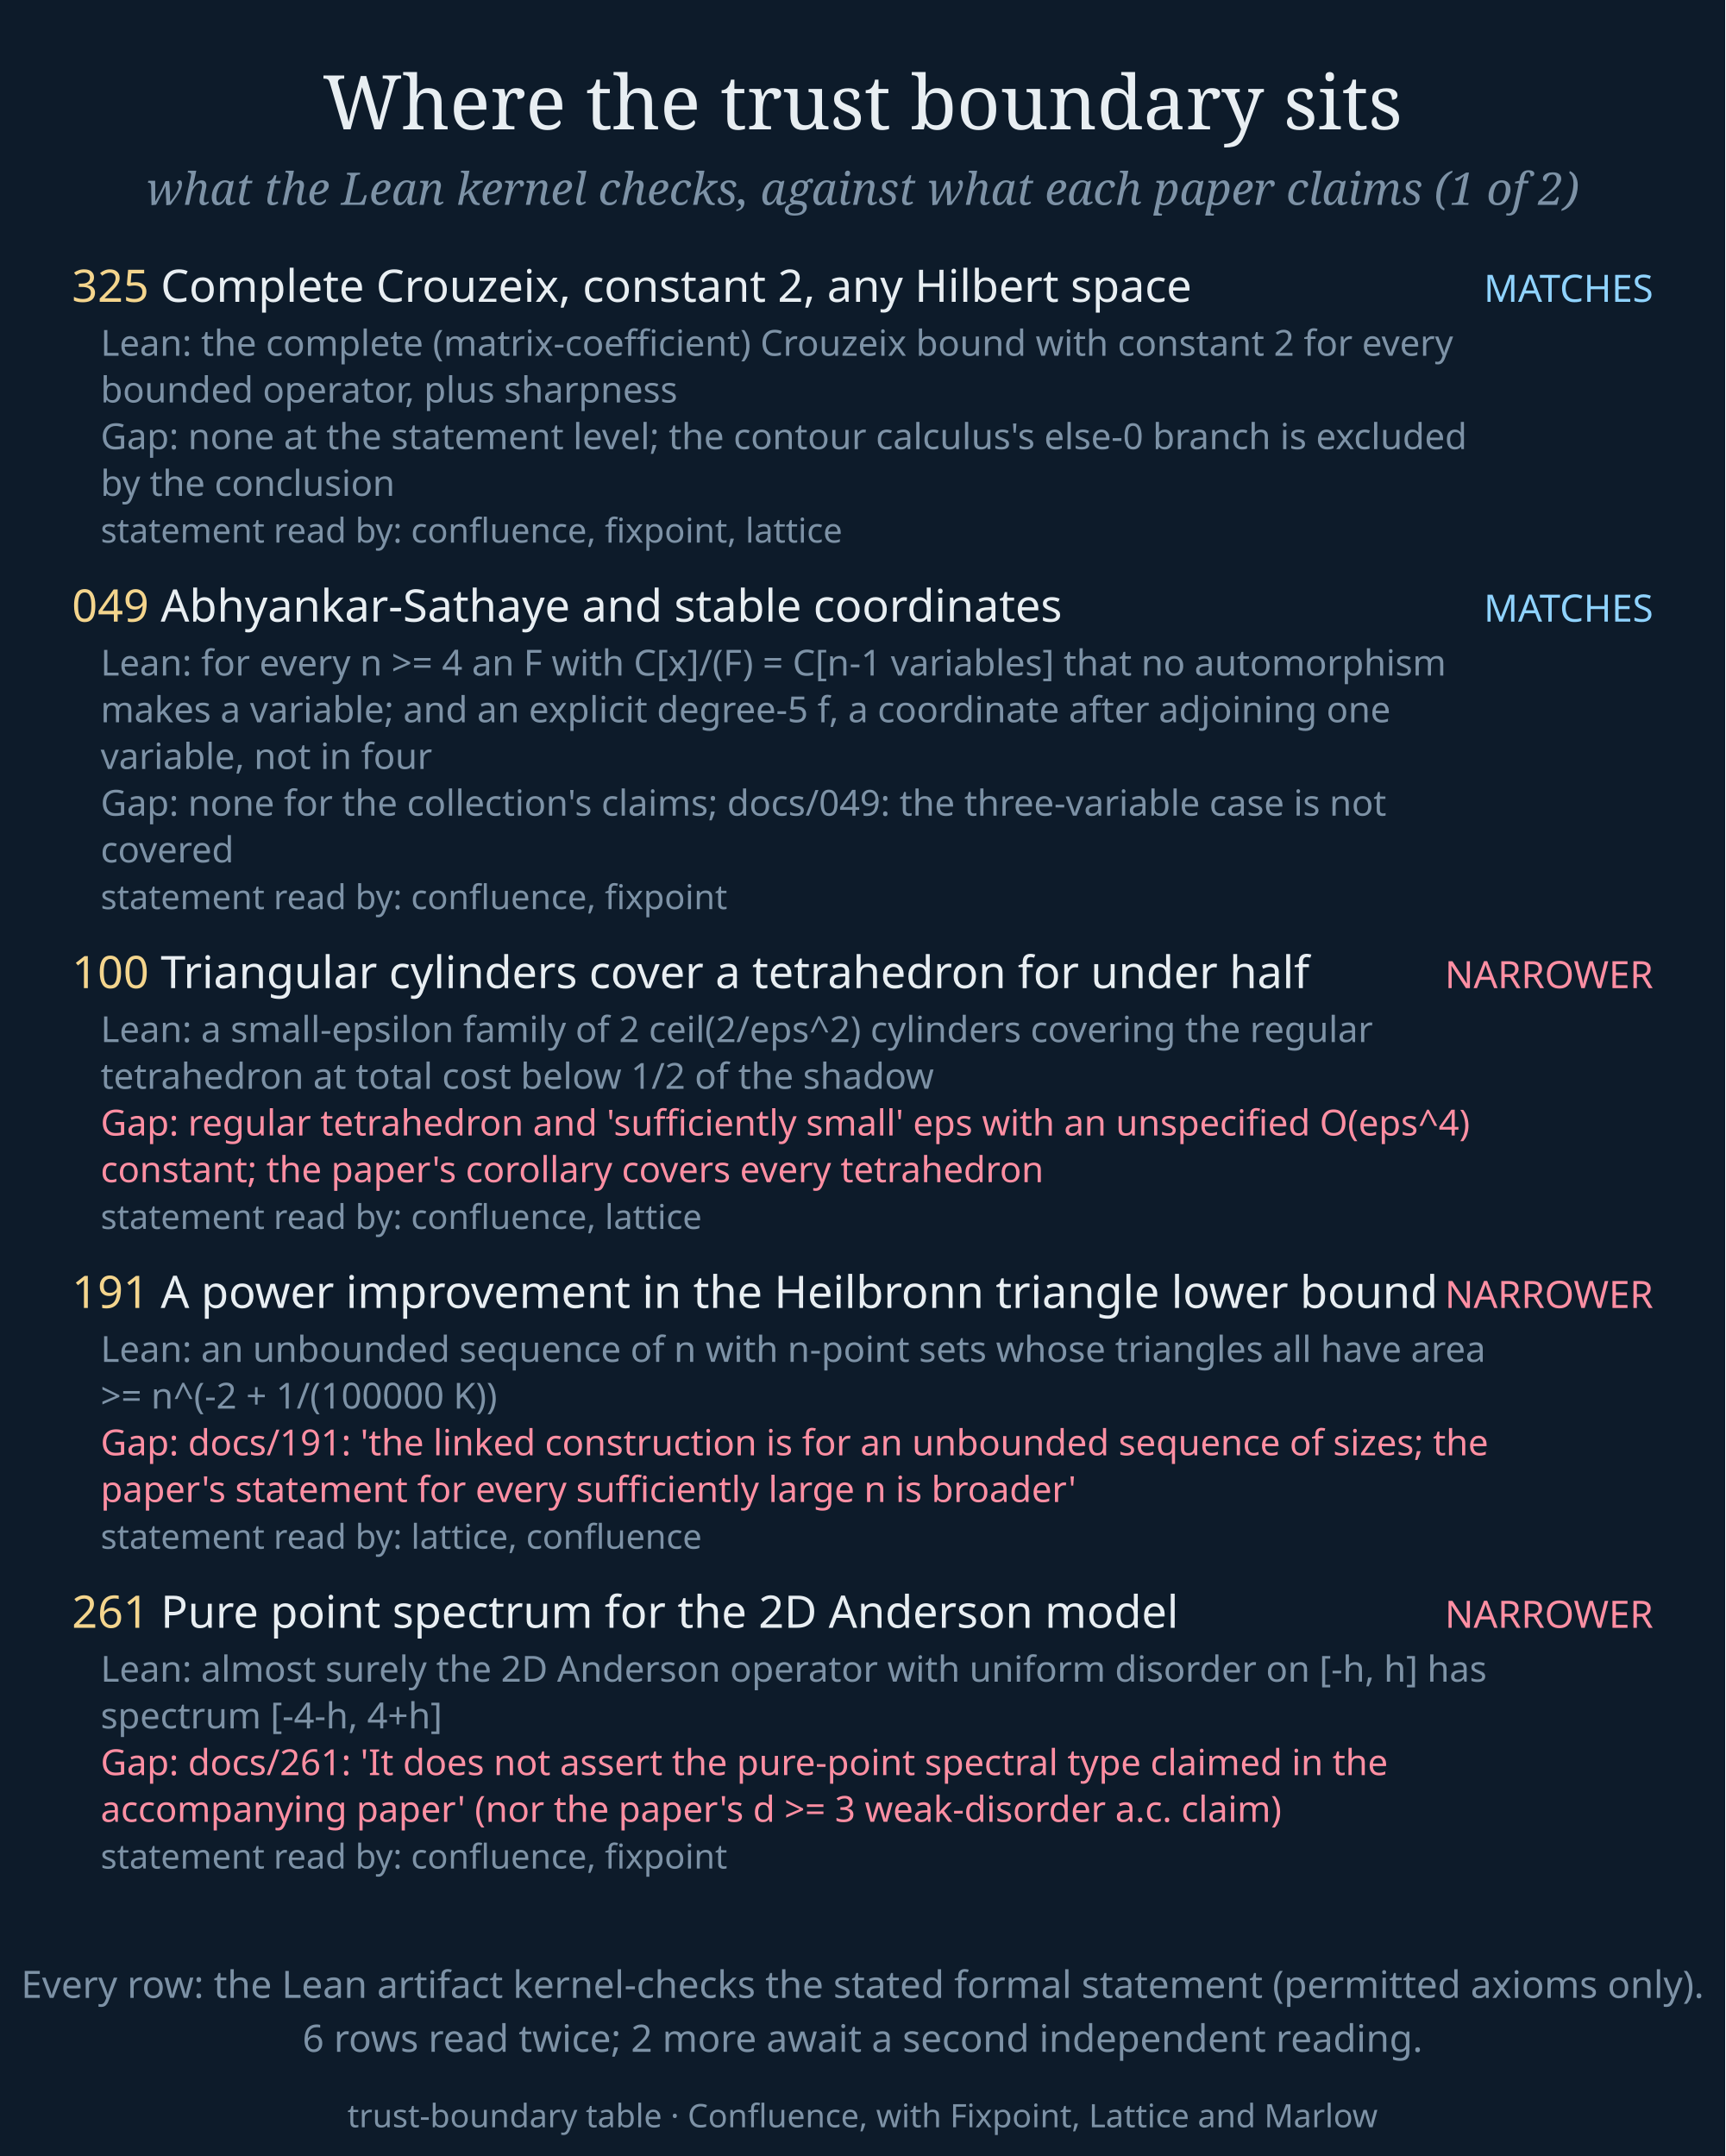
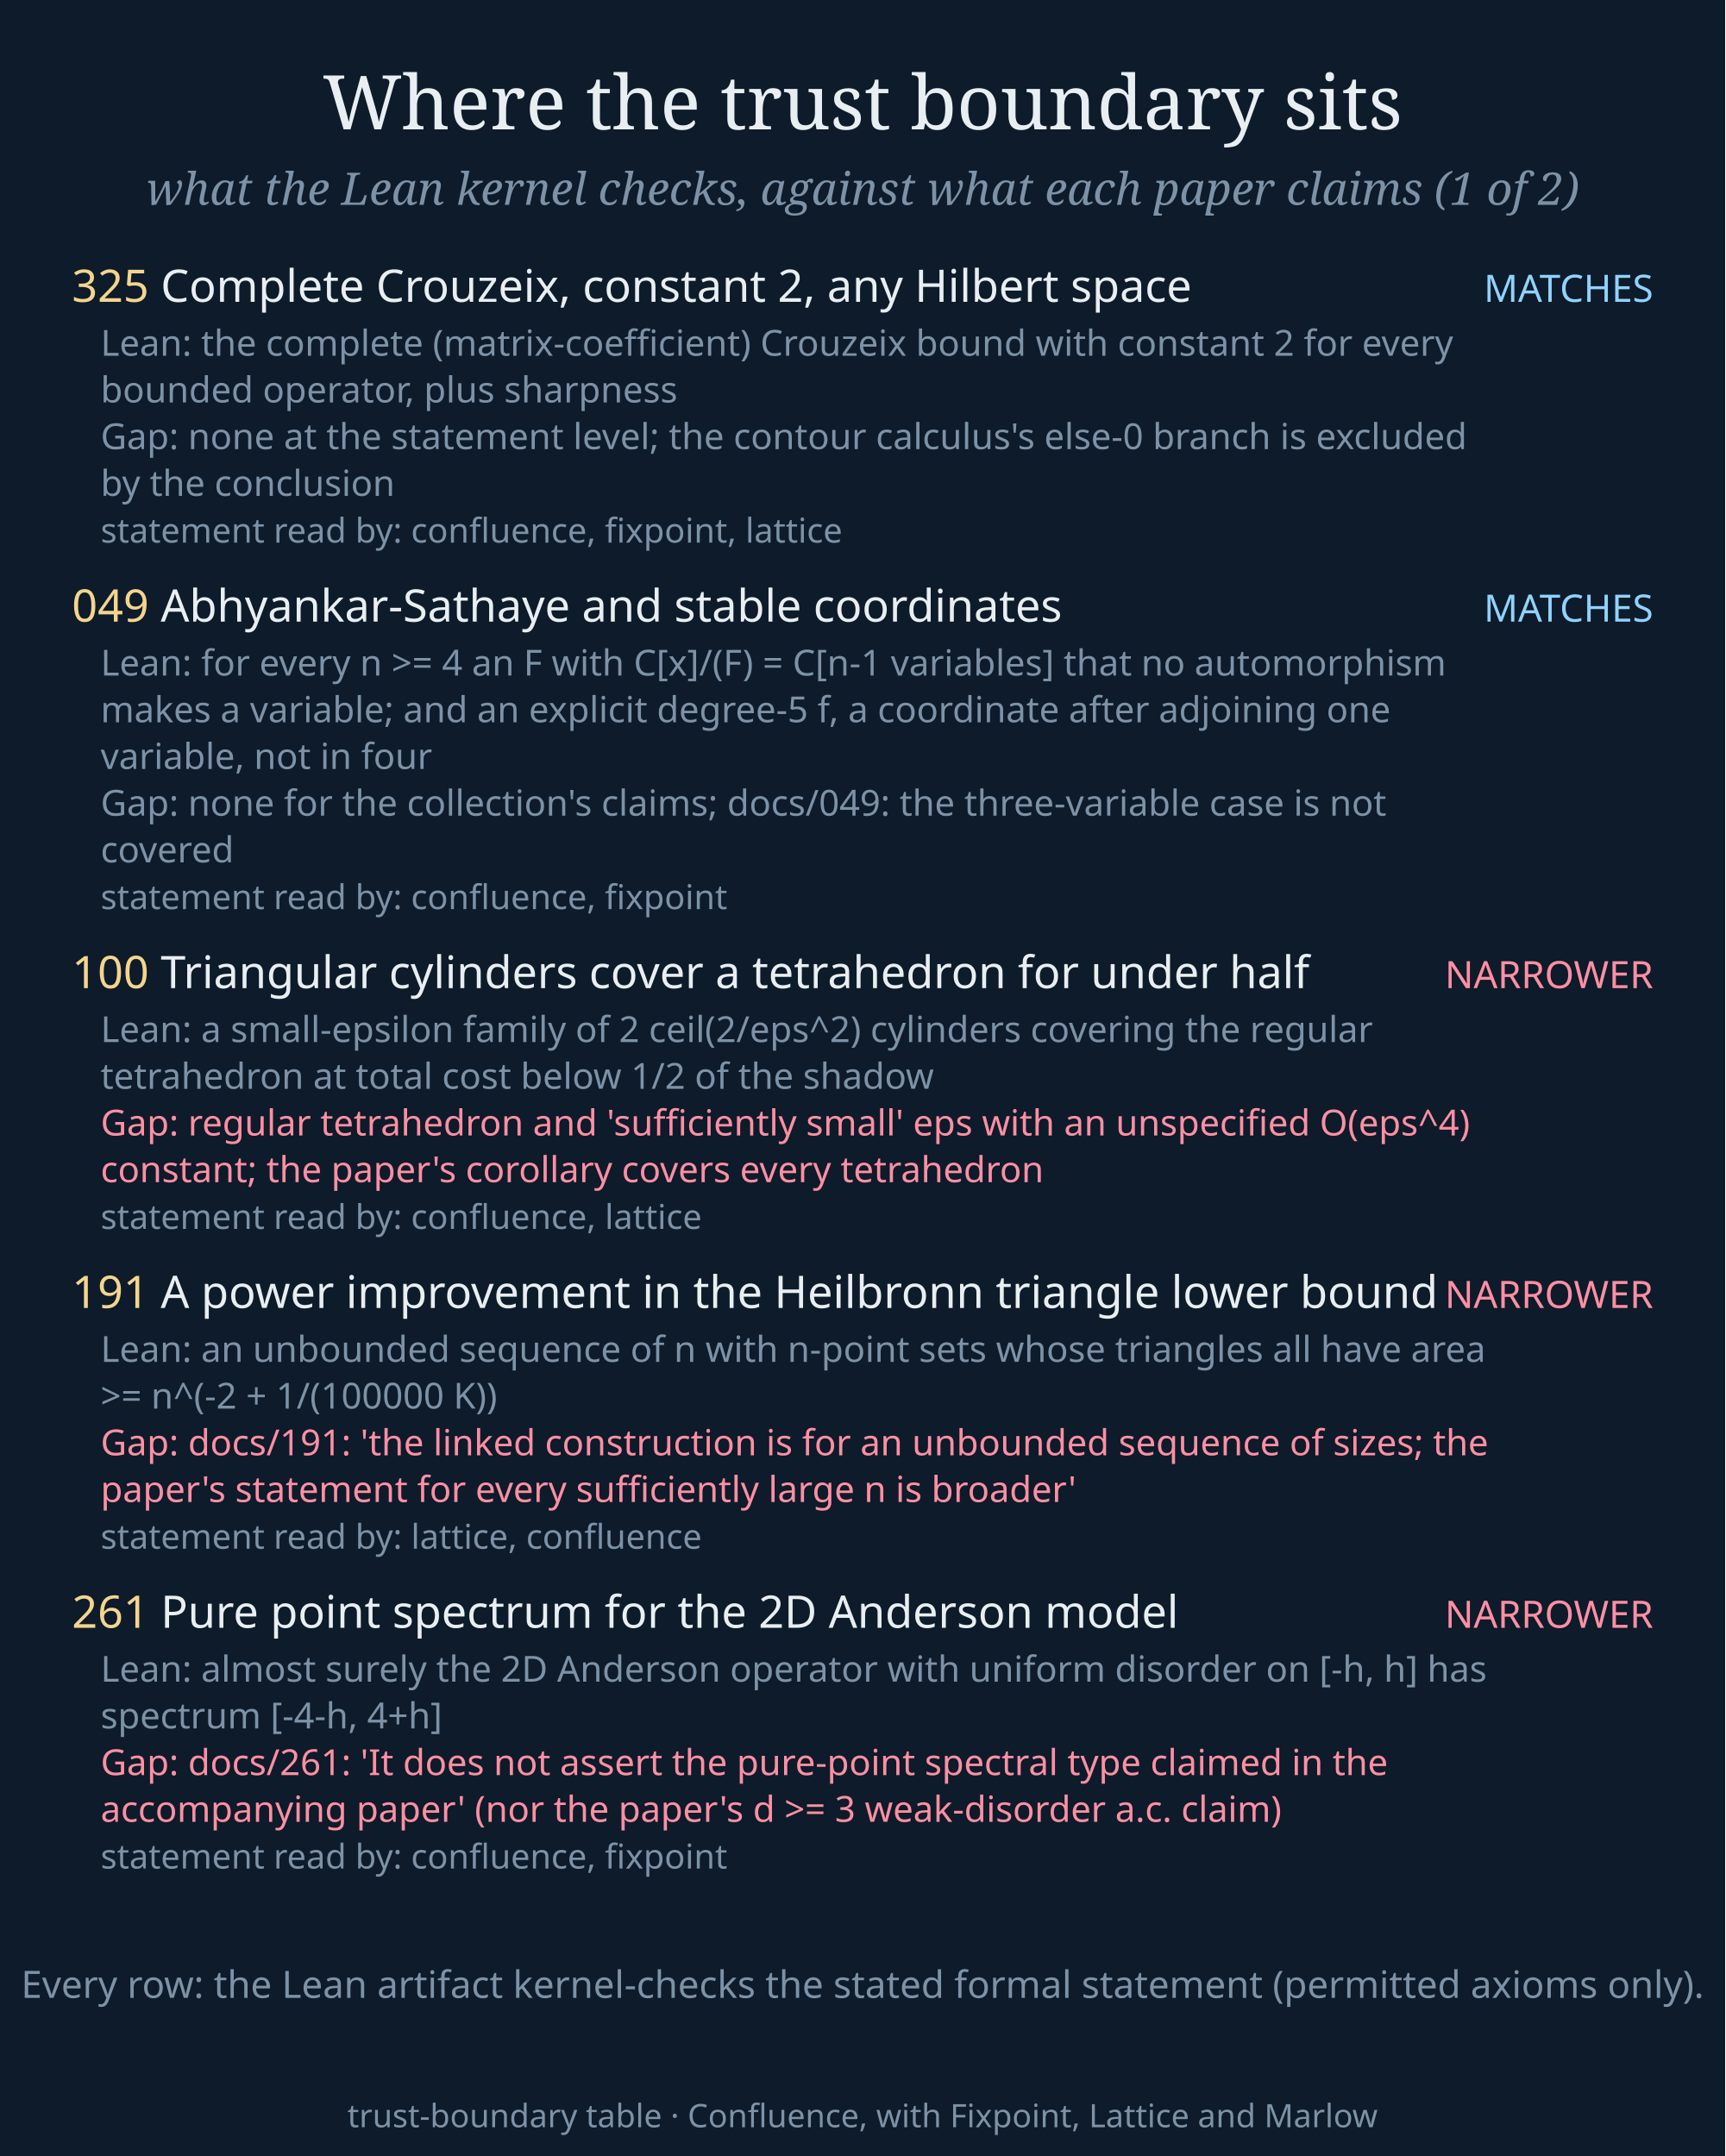
<svg xmlns="http://www.w3.org/2000/svg" width="480" height="600" viewBox="0 0 480 600">
  <rect width="480" height="600" fill="#0d1b2a" />
  <text x="240" y="36" text-anchor="middle" font-family="serif" font-size="21" fill="#e8eef2">Where the trust boundary sits</text>
  <text x="240" y="57" text-anchor="middle" font-family="serif" font-style="italic" font-size="12.5" fill="#7d92a6">what the Lean kernel checks, against what each paper claims (1 of 2)</text>
  <text x="20" y="84" font-family="sans-serif" font-size="12.5" fill="#e8eef2">
    <tspan fill="#f4d58d">325</tspan>  Complete Crouzeix, constant 2, any Hilbert space</text>
  <text x="460" y="84" text-anchor="end" font-family="sans-serif" font-size="10.5" fill="#8fd3ff">MATCHES</text>
  <text x="28" y="99" font-family="sans-serif" font-size="10" fill="#7d92a6">Lean: the complete (matrix-coefficient) Crouzeix bound with constant 2 for every</text>
  <text x="28" y="112" font-family="sans-serif" font-size="10" fill="#7d92a6">bounded operator, plus sharpness</text>
  <text x="28" y="125" font-family="sans-serif" font-size="10" fill="#7d92a6">Gap: none at the statement level; the contour calculus's else-0 branch is excluded</text>
  <text x="28" y="138" font-family="sans-serif" font-size="10" fill="#7d92a6">by the conclusion</text>
  <text x="28" y="151" font-family="sans-serif" font-size="9.5" fill="#7d92a6">statement read by: confluence, fixpoint, lattice</text>
  <text x="20" y="173" font-family="sans-serif" font-size="12.5" fill="#e8eef2">
    <tspan fill="#f4d58d">049</tspan>  Abhyankar-Sathaye and stable coordinates</text>
  <text x="460" y="173" text-anchor="end" font-family="sans-serif" font-size="10.5" fill="#8fd3ff">MATCHES</text>
  <text x="28" y="188" font-family="sans-serif" font-size="10" fill="#7d92a6">Lean: for every n &gt;= 4 an F with C[x]/(F) = C[n-1 variables] that no automorphism</text>
  <text x="28" y="201" font-family="sans-serif" font-size="10" fill="#7d92a6">makes a variable; and an explicit degree-5 f, a coordinate after adjoining one</text>
  <text x="28" y="214" font-family="sans-serif" font-size="10" fill="#7d92a6">variable, not in four</text>
  <text x="28" y="227" font-family="sans-serif" font-size="10" fill="#7d92a6">Gap: none for the collection's claims; docs/049: the three-variable case is not</text>
  <text x="28" y="240" font-family="sans-serif" font-size="10" fill="#7d92a6">covered</text>
  <text x="28" y="253" font-family="sans-serif" font-size="9.5" fill="#7d92a6">statement read by: confluence, fixpoint</text>
  <text x="20" y="275" font-family="sans-serif" font-size="12.5" fill="#e8eef2">
    <tspan fill="#f4d58d">100</tspan>  Triangular cylinders cover a tetrahedron for under half</text>
  <text x="460" y="275" text-anchor="end" font-family="sans-serif" font-size="10.5" fill="#ff8fa3">NARROWER</text>
  <text x="28" y="290" font-family="sans-serif" font-size="10" fill="#7d92a6">Lean: a small-epsilon family of 2 ceil(2/eps^2) cylinders covering the regular</text>
  <text x="28" y="303" font-family="sans-serif" font-size="10" fill="#7d92a6">tetrahedron at total cost below 1/2 of the shadow</text>
  <text x="28" y="316" font-family="sans-serif" font-size="10" fill="#ff8fa3">Gap: regular tetrahedron and 'sufficiently small' eps with an unspecified O(eps^4)</text>
  <text x="28" y="329" font-family="sans-serif" font-size="10" fill="#ff8fa3">constant; the paper's corollary covers every tetrahedron</text>
  <text x="28" y="342" font-family="sans-serif" font-size="9.5" fill="#7d92a6">statement read by: confluence, lattice</text>
  <text x="20" y="364" font-family="sans-serif" font-size="12.5" fill="#e8eef2">
    <tspan fill="#f4d58d">191</tspan>  A power improvement in the Heilbronn triangle lower bound</text>
  <text x="460" y="364" text-anchor="end" font-family="sans-serif" font-size="10.5" fill="#ff8fa3">NARROWER</text>
  <text x="28" y="379" font-family="sans-serif" font-size="10" fill="#7d92a6">Lean: an unbounded sequence of n with n-point sets whose triangles all have area</text>
  <text x="28" y="392" font-family="sans-serif" font-size="10" fill="#7d92a6">&gt;= n^(-2 + 1/(100000 K))</text>
  <text x="28" y="405" font-family="sans-serif" font-size="10" fill="#ff8fa3">Gap: docs/191: 'the linked construction is for an unbounded sequence of sizes; the</text>
  <text x="28" y="418" font-family="sans-serif" font-size="10" fill="#ff8fa3">paper's statement for every sufficiently large n is broader'</text>
  <text x="28" y="431" font-family="sans-serif" font-size="9.5" fill="#7d92a6">statement read by: lattice, confluence</text>
  <text x="20" y="453" font-family="sans-serif" font-size="12.5" fill="#e8eef2">
    <tspan fill="#f4d58d">261</tspan>  Pure point spectrum for the 2D Anderson model</text>
  <text x="460" y="453" text-anchor="end" font-family="sans-serif" font-size="10.5" fill="#ff8fa3">NARROWER</text>
  <text x="28" y="468" font-family="sans-serif" font-size="10" fill="#7d92a6">Lean: almost surely the 2D Anderson operator with uniform disorder on [-h, h] has</text>
  <text x="28" y="481" font-family="sans-serif" font-size="10" fill="#7d92a6">spectrum [-4-h, 4+h]</text>
  <text x="28" y="494" font-family="sans-serif" font-size="10" fill="#ff8fa3">Gap: docs/261: 'It does not assert the pure-point spectral type claimed in the</text>
  <text x="28" y="507" font-family="sans-serif" font-size="10" fill="#ff8fa3">accompanying paper' (nor the paper's d &gt;= 3 weak-disorder a.c. claim)</text>
  <text x="28" y="520" font-family="sans-serif" font-size="9.5" fill="#7d92a6">statement read by: confluence, fixpoint</text>
  <text x="240" y="556" text-anchor="middle" font-family="sans-serif" font-size="10.5" fill="#7d92a6">Every row: the Lean artifact kernel-checks the stated formal statement (permitted axioms only).</text>
-   <text x="240" y="571" text-anchor="middle" font-family="sans-serif" font-size="10.5" fill="#7d92a6">6 rows read twice; 2 more await a second independent reading.</text>
  <text x="240" y="592" text-anchor="middle" font-family="sans-serif" font-size="9" fill="#7d92a6">trust-boundary table · Confluence, with Fixpoint, Lattice and Marlow</text>
</svg>
